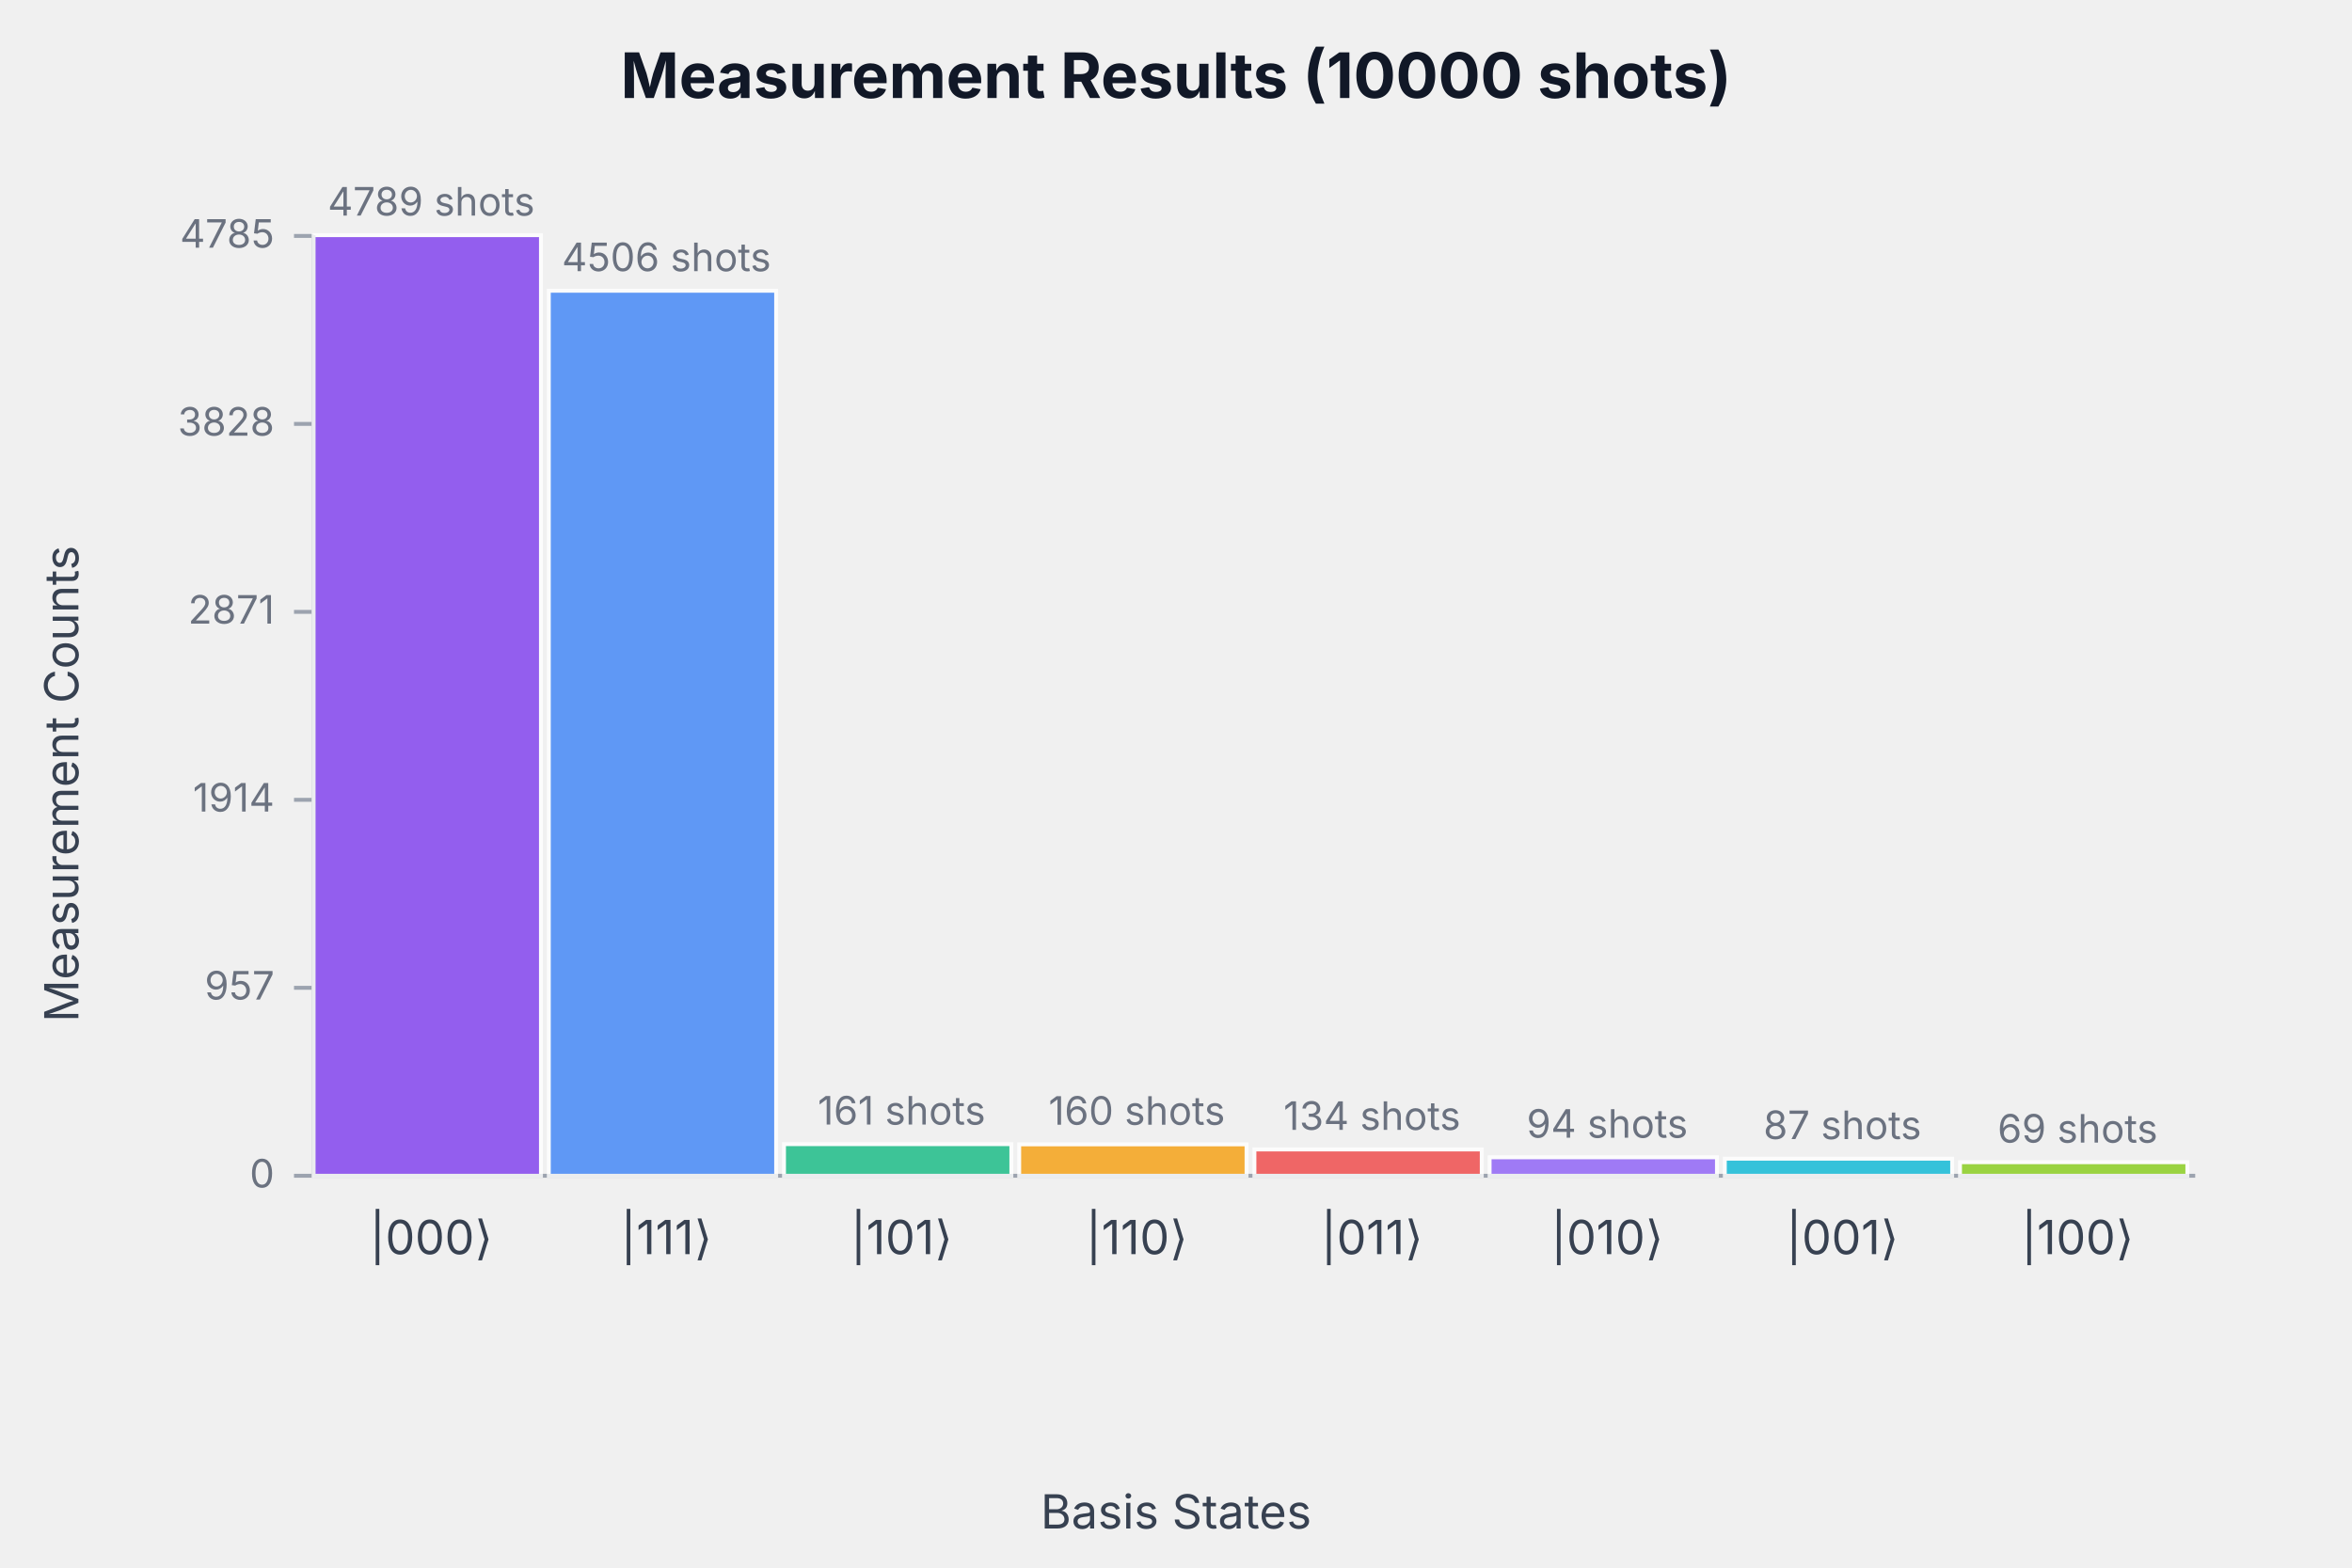
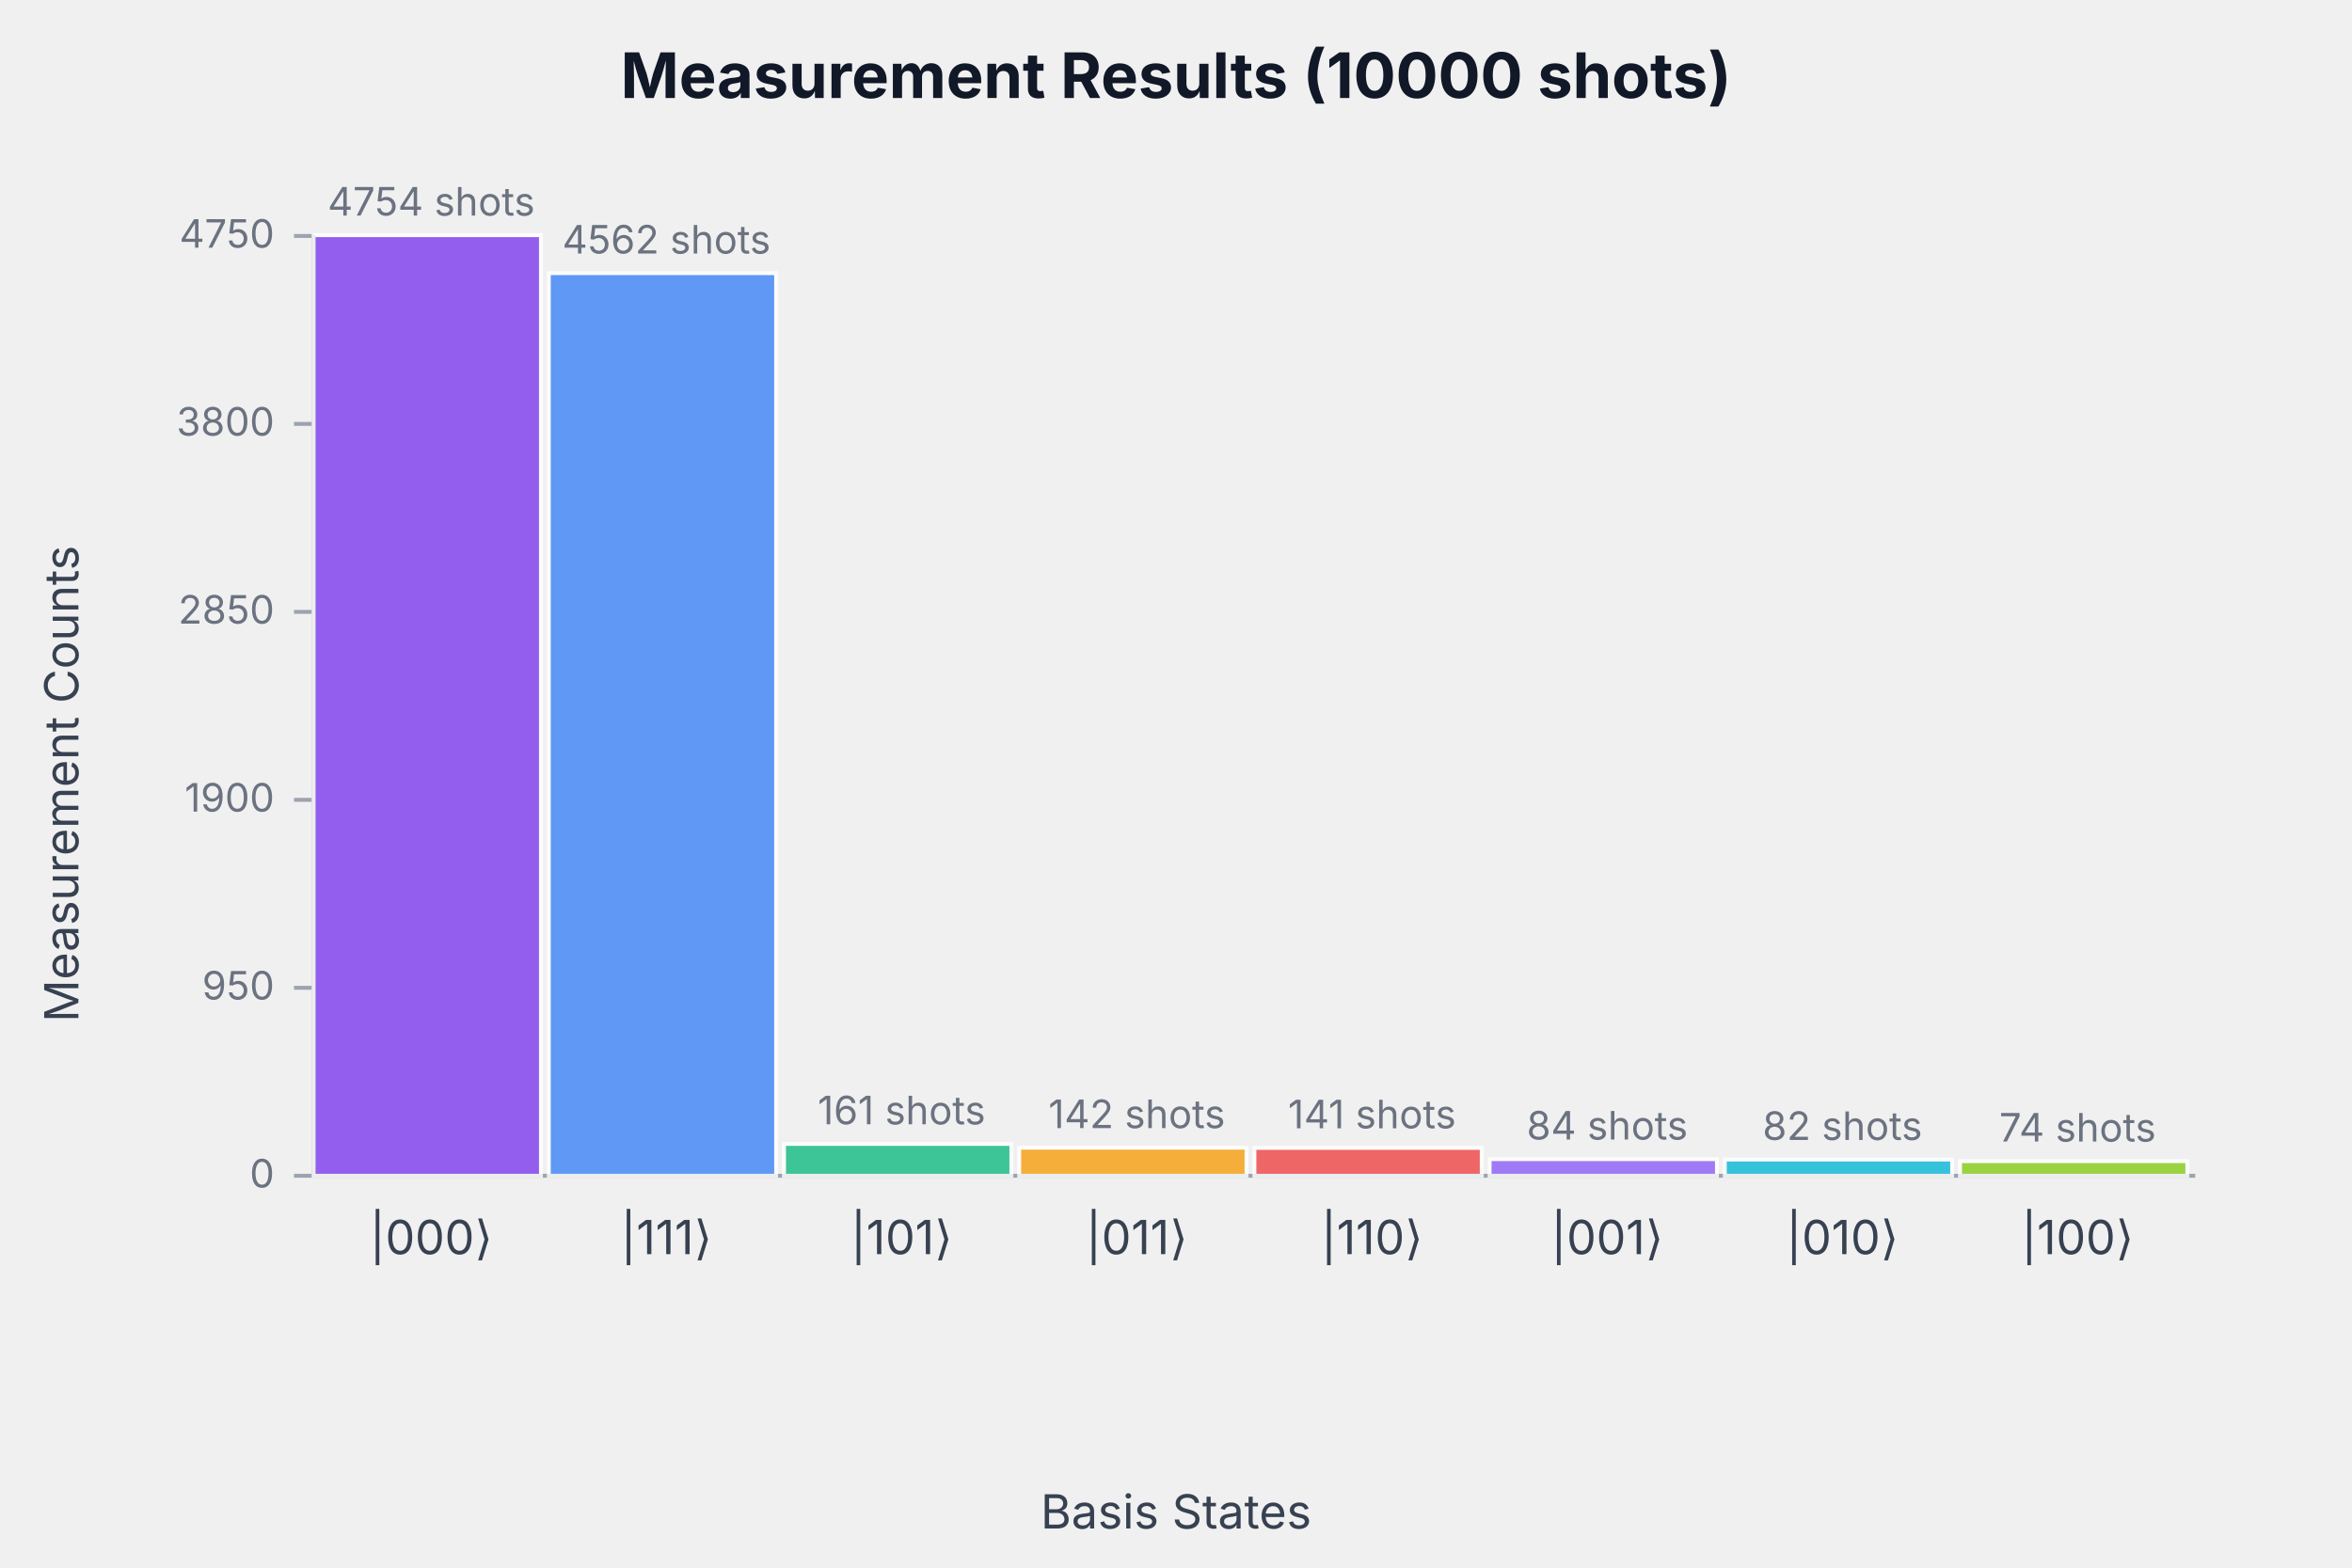
<svg xmlns="http://www.w3.org/2000/svg" height="400" style="background-color: #f9fafb; border: 1px solid #e5e7eb; border-radius: 8px;" width="600">
  <defs>
    <style>text { font-family: 'SF Pro Display', 'Segoe UI', system-ui, sans-serif; }
                     rect:hover { opacity: 1; stroke-width: 2; }</style>
  </defs>
  <text fill="#111827" font-size="16" font-weight="bold" text-anchor="middle" x="300" y="25">Measurement Results (10000 shots)</text>
  <text fill="#374151" font-size="12" text-anchor="middle" transform="rotate(-90 20 200)" x="20" y="200">Measurement Counts</text>
  <text fill="#374151" font-size="12" text-anchor="middle" x="300" y="390">Basis States</text>
  <g>
    <line stroke="#9ca3af" stroke-width="1" x1="80" x2="80" y1="60" y2="300" />
    <g>
      <line stroke="#9ca3af" stroke-width="1" x1="75" x2="80" y1="300" y2="300" />
      <text fill="#6b7280" font-size="10" text-anchor="end" x="70" y="303">0</text>
    </g>
    <g>
      <line stroke="#9ca3af" stroke-width="1" x1="75" x2="80" y1="252.04" y2="252.04" />
-       <text fill="#6b7280" font-size="10" text-anchor="end" x="70" y="255.04">957</text>
+       <text fill="#6b7280" font-size="10" text-anchor="end" x="70" y="255.04">950</text>
    </g>
    <g>
-       <line stroke="#9ca3af" stroke-width="1" x1="75" x2="80" y1="204.08" y2="204.08" />
-       <text fill="#6b7280" font-size="10" text-anchor="end" x="70" y="207.08">1914</text>
+       <line stroke="#9ca3af" stroke-width="1" x1="75" x2="80" y1="204.081" y2="204.081" />
+       <text fill="#6b7280" font-size="10" text-anchor="end" x="70" y="207.081">1900</text>
    </g>
    <g>
-       <line stroke="#9ca3af" stroke-width="1" x1="75" x2="80" y1="156.12" y2="156.12" />
-       <text fill="#6b7280" font-size="10" text-anchor="end" x="70" y="159.12">2871</text>
+       <line stroke="#9ca3af" stroke-width="1" x1="75" x2="80" y1="156.121" y2="156.121" />
+       <text fill="#6b7280" font-size="10" text-anchor="end" x="70" y="159.121">2850</text>
    </g>
    <g>
-       <line stroke="#9ca3af" stroke-width="1" x1="75" x2="80" y1="108.16" y2="108.16" />
-       <text fill="#6b7280" font-size="10" text-anchor="end" x="70" y="111.16">3828</text>
+       <line stroke="#9ca3af" stroke-width="1" x1="75" x2="80" y1="108.162" y2="108.162" />
+       <text fill="#6b7280" font-size="10" text-anchor="end" x="70" y="111.162">3800</text>
    </g>
    <g>
-       <line stroke="#9ca3af" stroke-width="1" x1="75" x2="80" y1="60.2" y2="60.2" />
-       <text fill="#6b7280" font-size="10" text-anchor="end" x="70" y="63.2">4785</text>
+       <line stroke="#9ca3af" stroke-width="1" x1="75" x2="80" y1="60.202" y2="60.202" />
+       <text fill="#6b7280" font-size="10" text-anchor="end" x="70" y="63.202">4750</text>
    </g>
  </g>
  <line stroke="#9ca3af" stroke-width="1" x1="80" x2="560" y1="300" y2="300" />
  <g class="bar-group">
    <rect fill="#7c3aed" height="240" opacity="0.8" stroke="#ffffff" stroke-width="1" width="58" x="80" y="60" />
    <text fill="#374151" font-size="12" text-anchor="middle" x="110" y="320">|000⟩</text>
-     <text fill="#6b7280" font-size="10" text-anchor="middle" x="110" y="55">4789 shots</text>
+     <text fill="#6b7280" font-size="10" text-anchor="middle" x="110" y="55">4754 shots</text>
  </g>
  <g class="bar-group">
-     <rect fill="#3b82f6" height="225.817" opacity="0.8" stroke="#ffffff" stroke-width="1" width="58" x="140" y="74.183" />
+     <rect fill="#3b82f6" height="230.307" opacity="0.8" stroke="#ffffff" stroke-width="1" width="58" x="140" y="69.693" />
    <text fill="#374151" font-size="12" text-anchor="middle" x="170" y="320">|111⟩</text>
-     <text fill="#6b7280" font-size="10" text-anchor="middle" x="170" y="69.183">4506 shots</text>
+     <text fill="#6b7280" font-size="10" text-anchor="middle" x="170" y="64.693">4562 shots</text>
  </g>
  <g class="bar-group">
-     <rect fill="#10b981" height="8.068" opacity="0.8" stroke="#ffffff" stroke-width="1" width="58" x="200" y="291.932" />
+     <rect fill="#10b981" height="8.128" opacity="0.8" stroke="#ffffff" stroke-width="1" width="58" x="200" y="291.872" />
    <text fill="#374151" font-size="12" text-anchor="middle" x="230" y="320">|101⟩</text>
-     <text fill="#6b7280" font-size="10" text-anchor="middle" x="230" y="286.932">161 shots</text>
+     <text fill="#6b7280" font-size="10" text-anchor="middle" x="230" y="286.872">161 shots</text>
  </g>
  <g class="bar-group">
-     <rect fill="#f59e0b" height="8.018" opacity="0.8" stroke="#ffffff" stroke-width="1" width="58" x="260" y="291.982" />
-     <text fill="#374151" font-size="12" text-anchor="middle" x="290" y="320">|110⟩</text>
-     <text fill="#6b7280" font-size="10" text-anchor="middle" x="290" y="286.982">160 shots</text>
+     <rect fill="#f59e0b" height="7.169" opacity="0.8" stroke="#ffffff" stroke-width="1" width="58" x="260" y="292.831" />
+     <text fill="#374151" font-size="12" text-anchor="middle" x="290" y="320">|011⟩</text>
+     <text fill="#6b7280" font-size="10" text-anchor="middle" x="290" y="287.831">142 shots</text>
  </g>
  <g class="bar-group">
-     <rect fill="#ef4444" height="6.715" opacity="0.8" stroke="#ffffff" stroke-width="1" width="58" x="320" y="293.285" />
-     <text fill="#374151" font-size="12" text-anchor="middle" x="350" y="320">|011⟩</text>
-     <text fill="#6b7280" font-size="10" text-anchor="middle" x="350" y="288.285">134 shots</text>
+     <rect fill="#ef4444" height="7.118" opacity="0.8" stroke="#ffffff" stroke-width="1" width="58" x="320" y="292.882" />
+     <text fill="#374151" font-size="12" text-anchor="middle" x="350" y="320">|110⟩</text>
+     <text fill="#6b7280" font-size="10" text-anchor="middle" x="350" y="287.882">141 shots</text>
  </g>
  <g class="bar-group">
-     <rect fill="#8b5cf6" height="4.711" opacity="0.8" stroke="#ffffff" stroke-width="1" width="58" x="380" y="295.289" />
-     <text fill="#374151" font-size="12" text-anchor="middle" x="410" y="320">|010⟩</text>
-     <text fill="#6b7280" font-size="10" text-anchor="middle" x="410" y="290.289">94 shots</text>
+     <rect fill="#8b5cf6" height="4.241" opacity="0.8" stroke="#ffffff" stroke-width="1" width="58" x="380" y="295.759" />
+     <text fill="#374151" font-size="12" text-anchor="middle" x="410" y="320">|001⟩</text>
+     <text fill="#6b7280" font-size="10" text-anchor="middle" x="410" y="290.759">84 shots</text>
  </g>
  <g class="bar-group">
-     <rect fill="#06b6d4" height="4.36" opacity="0.8" stroke="#ffffff" stroke-width="1" width="58" x="440" y="295.64" />
-     <text fill="#374151" font-size="12" text-anchor="middle" x="470" y="320">|001⟩</text>
-     <text fill="#6b7280" font-size="10" text-anchor="middle" x="470" y="290.64">87 shots</text>
+     <rect fill="#06b6d4" height="4.14" opacity="0.8" stroke="#ffffff" stroke-width="1" width="58" x="440" y="295.86" />
+     <text fill="#374151" font-size="12" text-anchor="middle" x="470" y="320">|010⟩</text>
+     <text fill="#6b7280" font-size="10" text-anchor="middle" x="470" y="290.86">82 shots</text>
  </g>
  <g class="bar-group">
-     <rect fill="#84cc16" height="3.458" opacity="0.8" stroke="#ffffff" stroke-width="1" width="58" x="500" y="296.542" />
+     <rect fill="#84cc16" height="3.736" opacity="0.8" stroke="#ffffff" stroke-width="1" width="58" x="500" y="296.264" />
    <text fill="#374151" font-size="12" text-anchor="middle" x="530" y="320">|100⟩</text>
-     <text fill="#6b7280" font-size="10" text-anchor="middle" x="530" y="291.542">69 shots</text>
+     <text fill="#6b7280" font-size="10" text-anchor="middle" x="530" y="291.264">74 shots</text>
  </g>
</svg>
